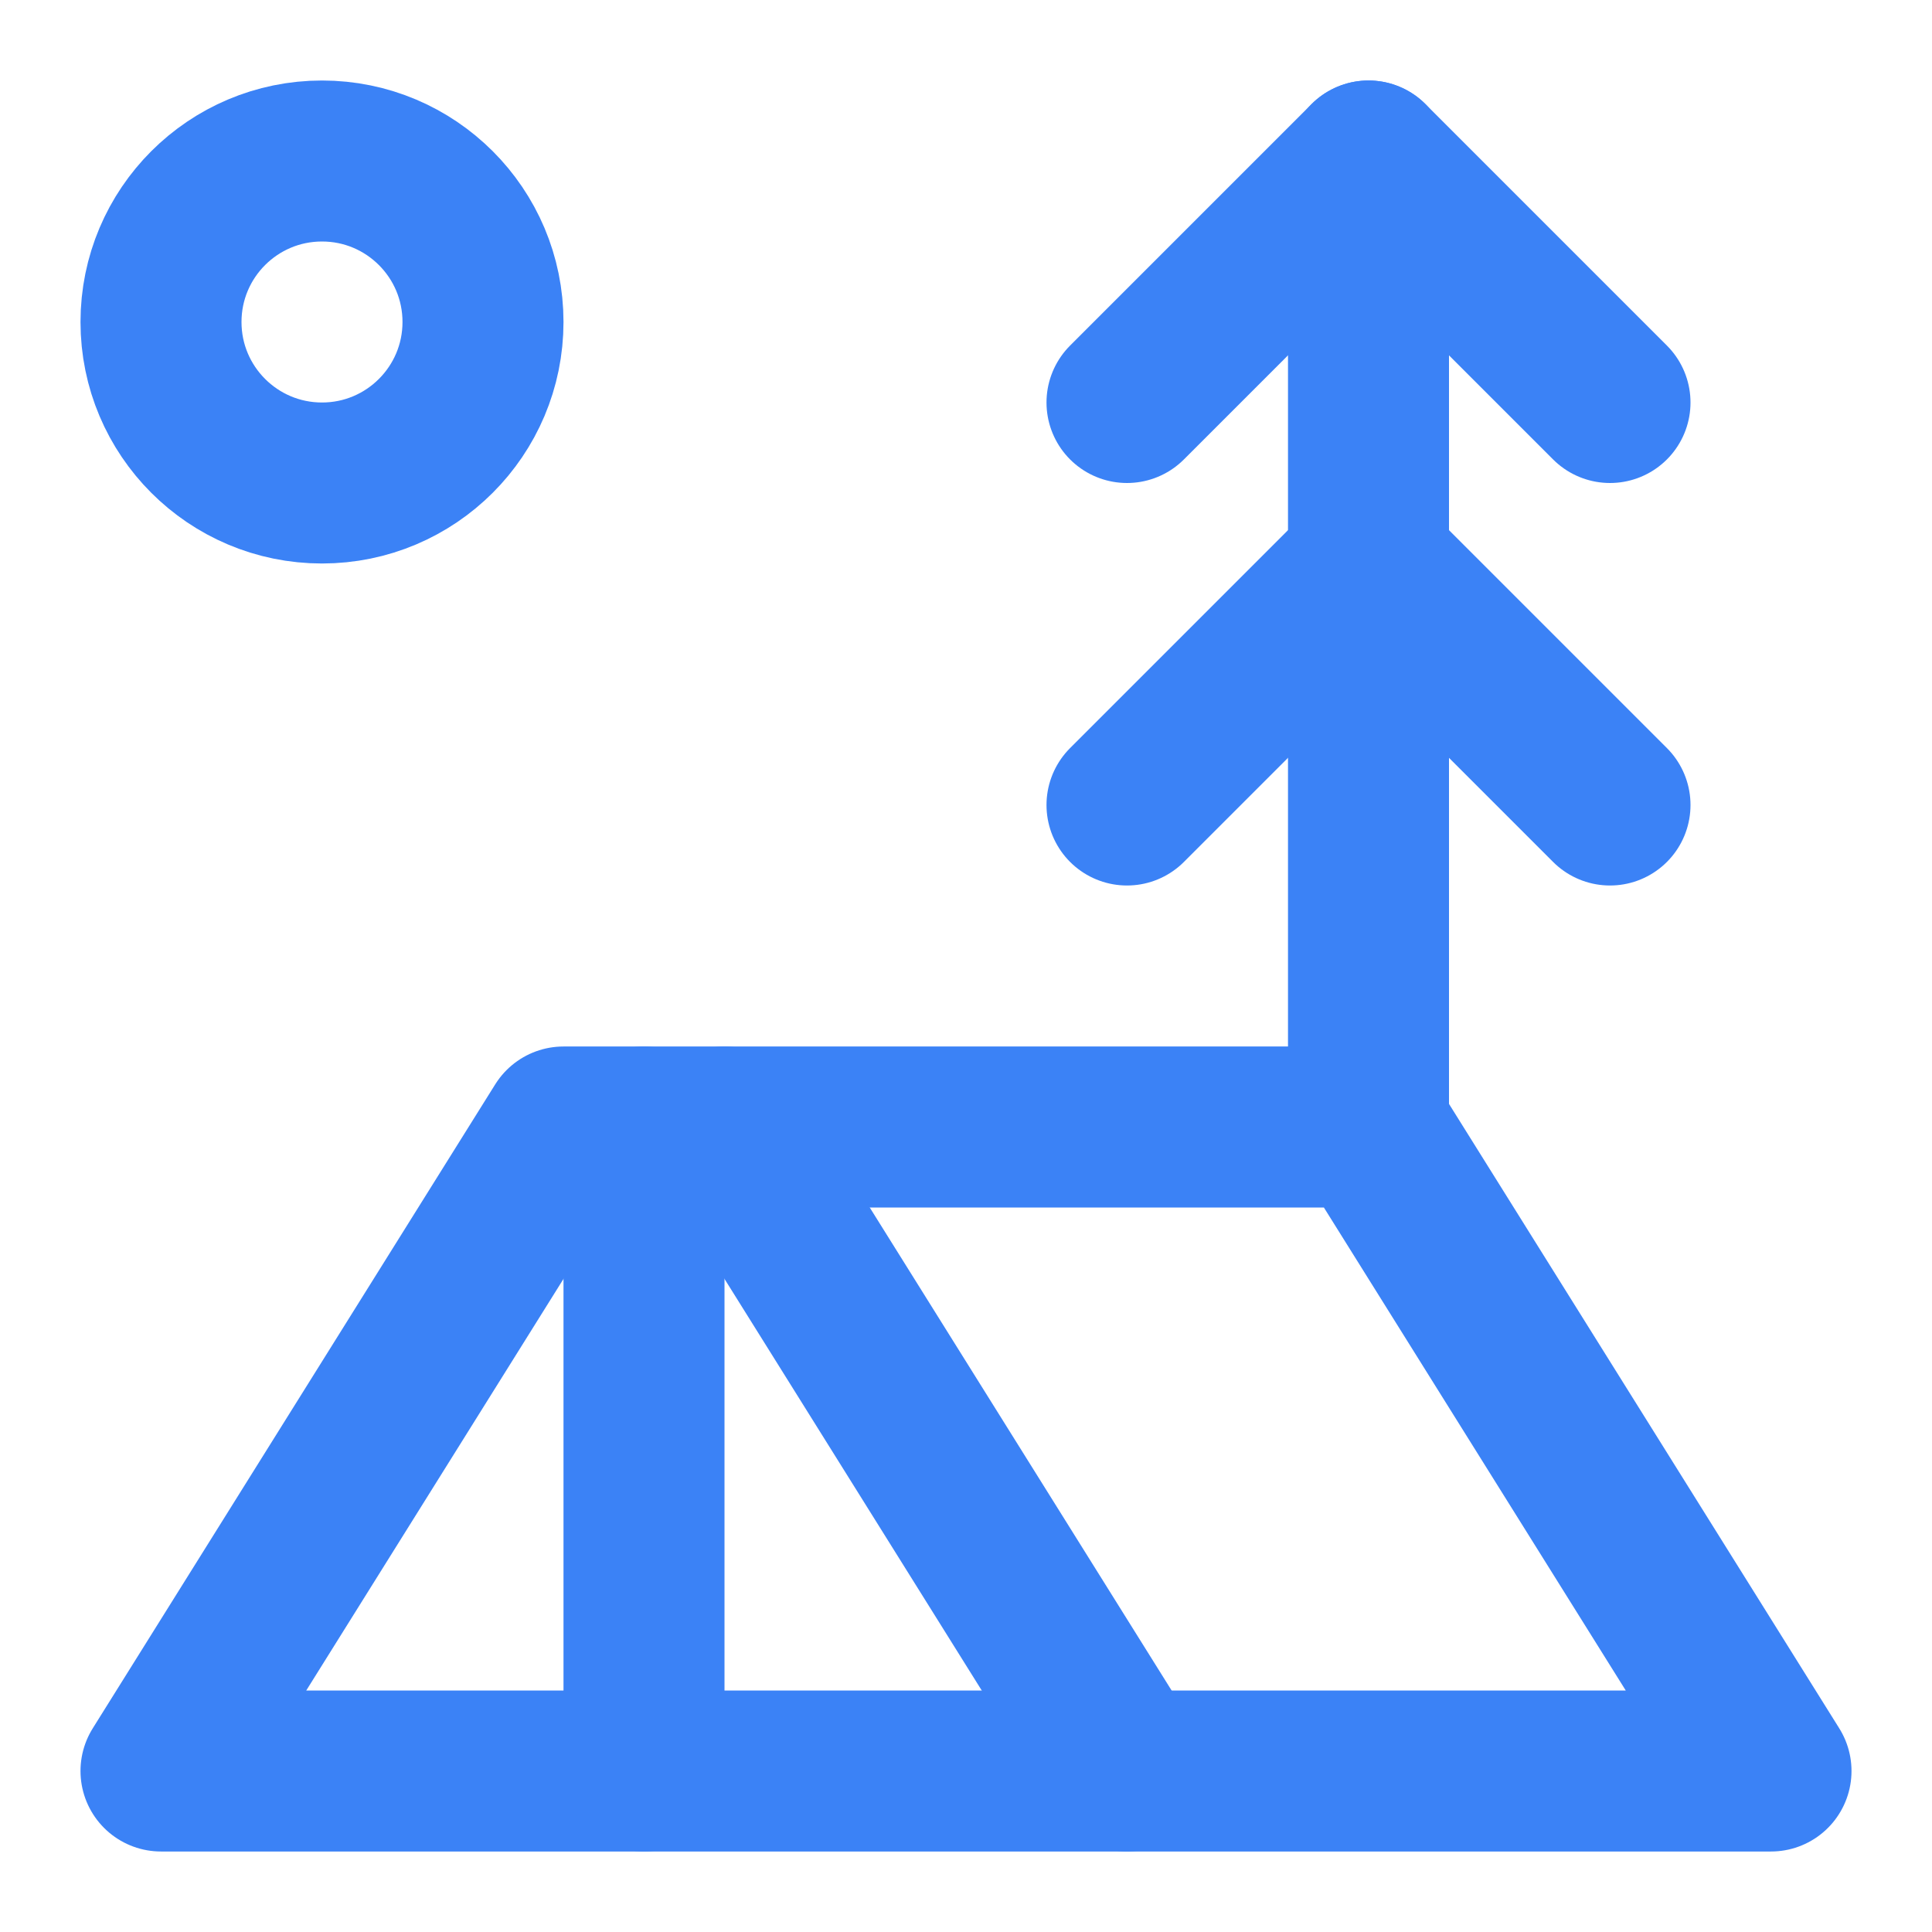
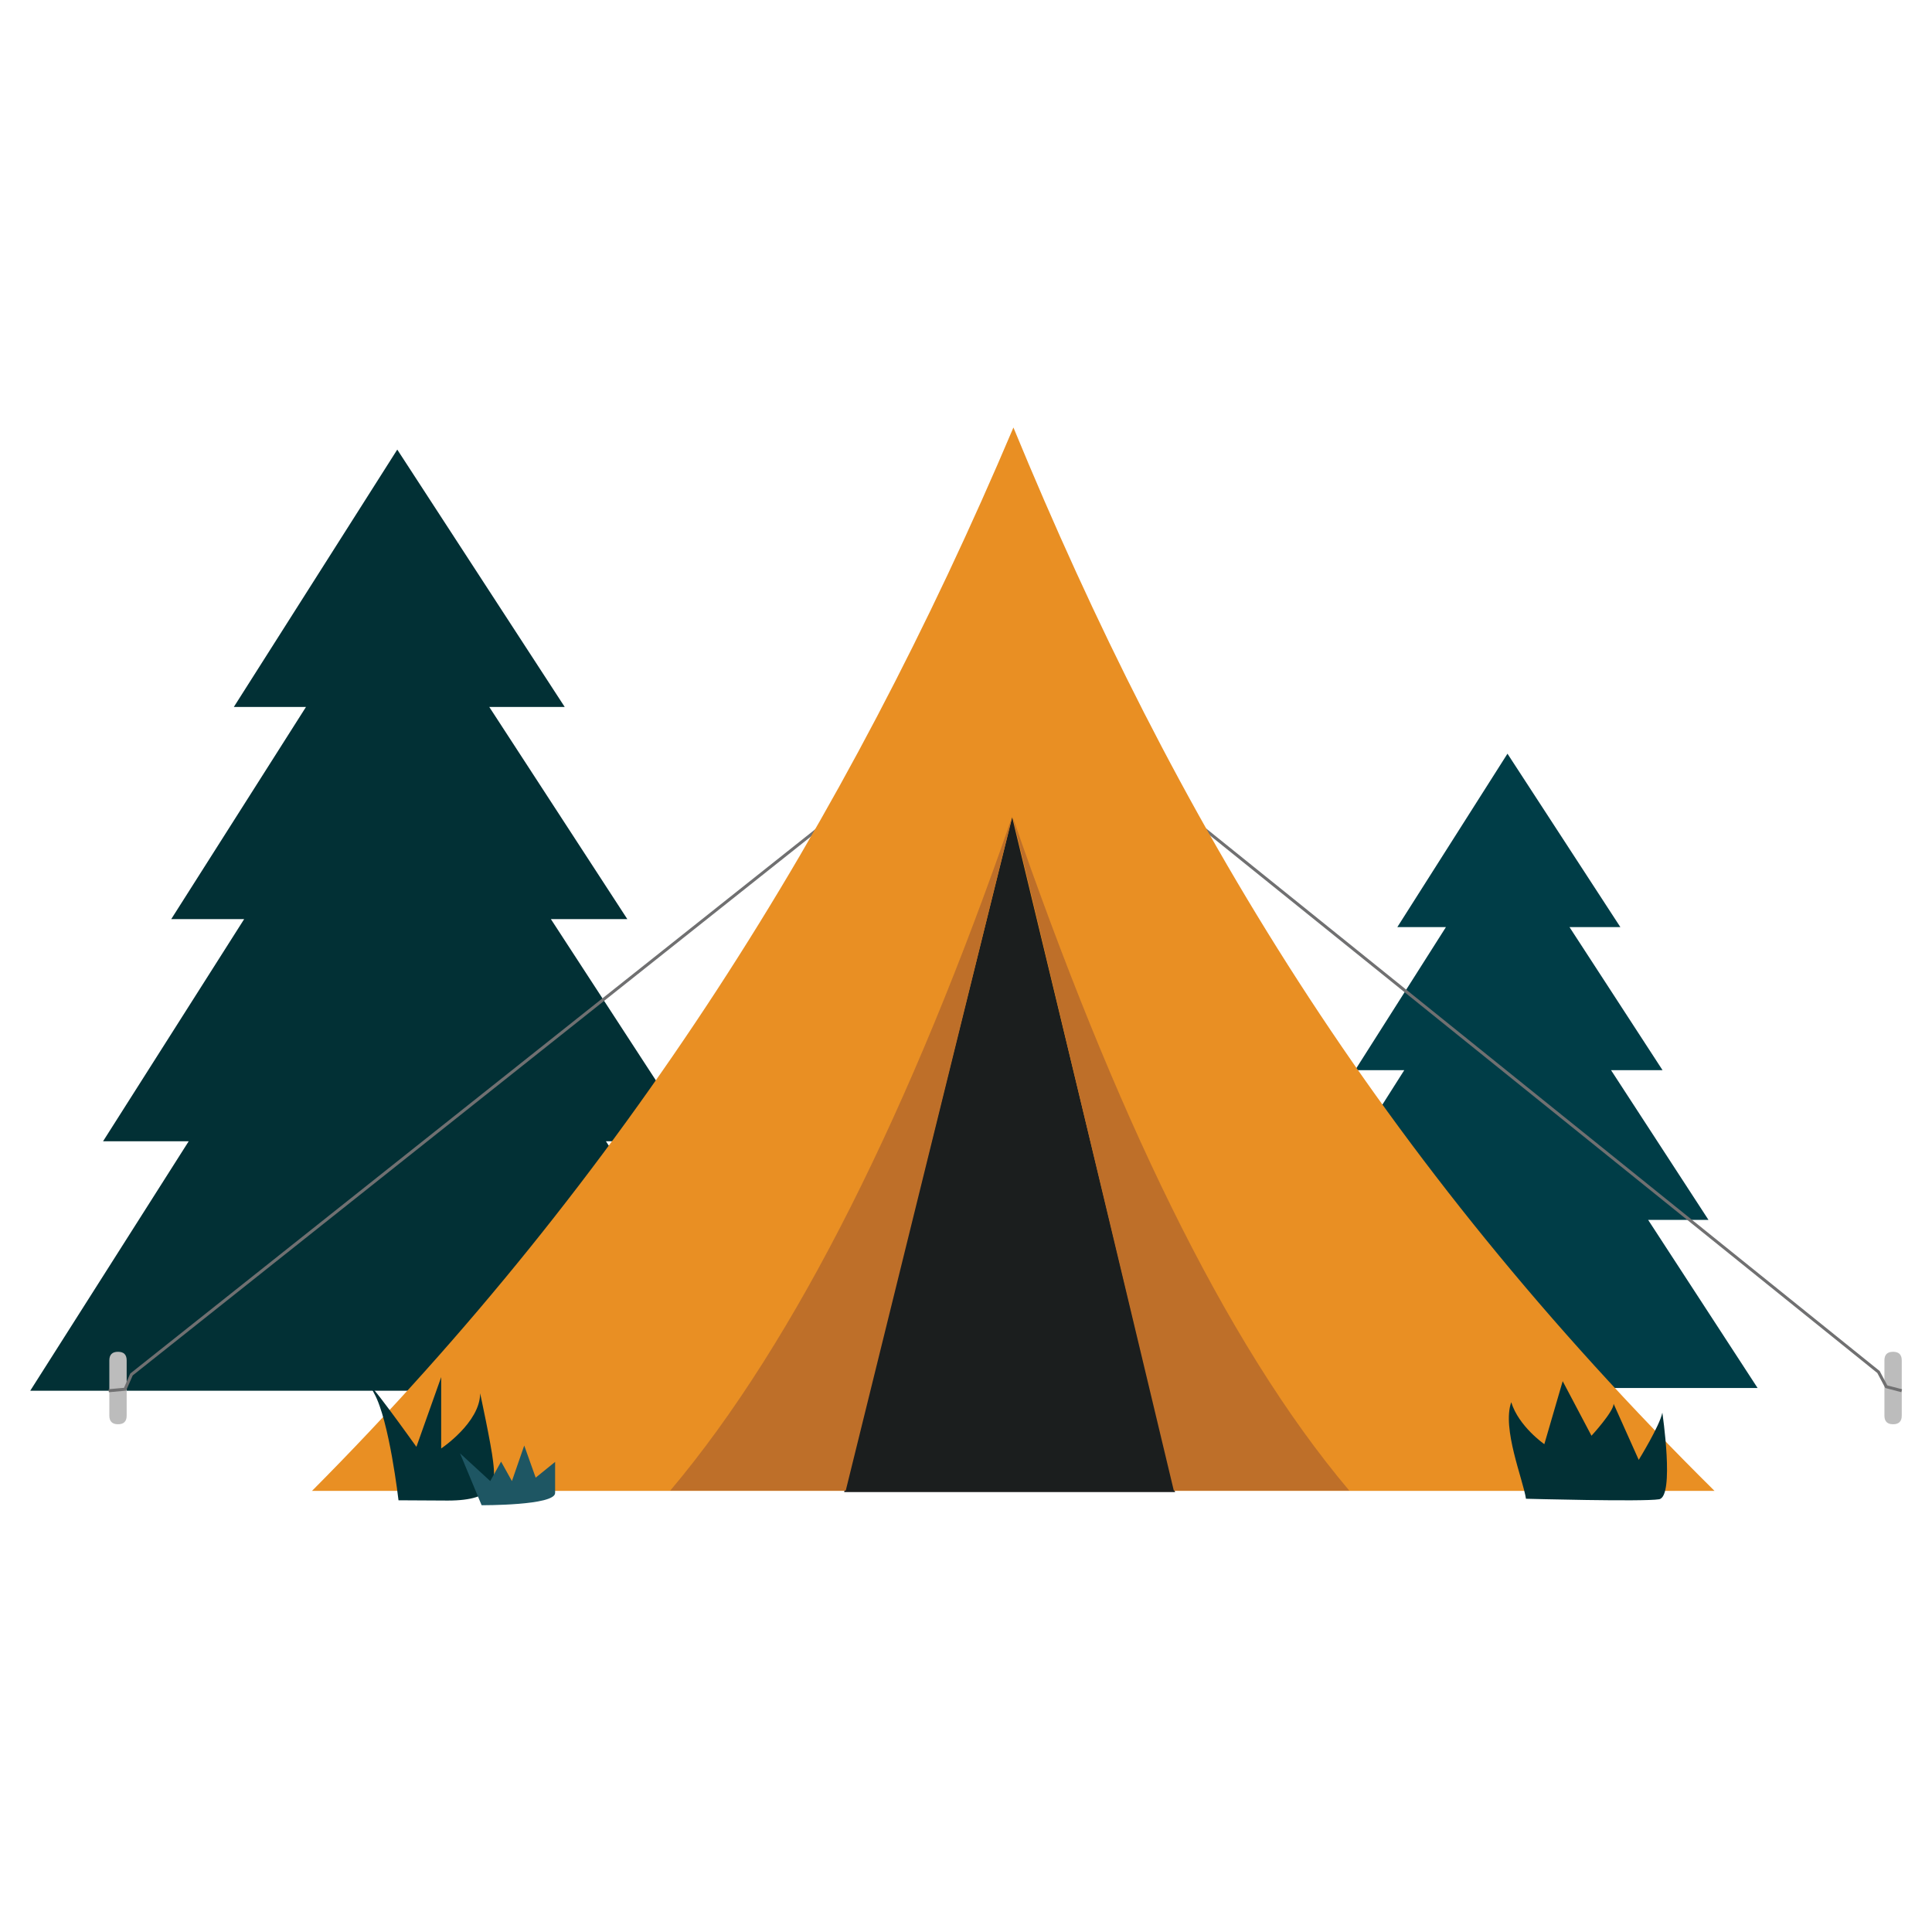
- <svg xmlns="http://www.w3.org/2000/svg" width="24" height="24" viewBox="0 0 24 24" fill="none" stroke="#3b82f6" stroke-width="2" stroke-linecap="round" stroke-linejoin="round" class="lucide lucide-tent-tree h-8 w-8" aria-hidden="true">
-   <circle cx="4" cy="4" r="2" />
-   <path d="m14 5 3-3 3 3" />
-   <path d="m14 10 3-3 3 3" />
-   <path d="M17 14V2" />
-   <path d="M17 14H7l-5 8h20Z" />
-   <path d="M8 14v8" />
-   <path d="m9 14 5 8" />
+ <svg xmlns="http://www.w3.org/2000/svg" viewBox="0 -70 640 640">
+   <style>@media (prefers-color-scheme: dark) { path[fill="#023035"] { fill: #24635f; } path[fill="#003d47"] { fill: #397c72; } path[fill="#1e5663"] { fill: #4d8a79; } }</style>
+   <path fill="#023035" d="M62.51 308.06L34.14 308.06L80.88 234.47L56.72 234.47L101.36 164.19L77.46 164.19L131.6 78.93L187.07 164.19L162.08 164.19L207.81 234.47L182.49 234.47L230.4 308.06L200.72 308.06L254.51 390.69L10.02 390.69L10.02 390.69L62.51 308.06Z" />
+   <path fill="#003d47" d="M452.8 334.11L433.7 334.11L465.18 284.51L448.89 284.51L478.98 237.12L462.88 237.12L499.37 179.67L536.77 237.12L519.92 237.12L550.74 284.51L533.68 284.51L565.96 334.11L545.97 334.11L582.23 389.8L417.43 389.8L417.43 389.8L452.8 334.11Z" />
+   <path fill="#bcbcbc" d="M627.12 377.8C629.02 377.8 629.98 378.75 629.98 380.65C629.98 391.63 629.98 397.72 629.98 398.94C629.98 400.85 629.02 401.8 627.12 401.8C627.11 401.8 627.1 401.8 627.1 401.8C625.19 401.8 624.24 400.85 624.24 398.94C624.24 387.97 624.24 381.87 624.24 380.65C624.24 378.75 625.19 377.8 627.1 377.8C627.11 377.8 627.12 377.8 627.12 377.8Z" />
+   <path fill="#bcbcbc" d="M39.1 377.8C41.01 377.8 41.96 378.75 41.96 380.65C41.96 391.63 41.96 397.72 41.96 398.94C41.96 400.85 41.01 401.8 39.1 401.8C39.09 401.8 39.08 401.8 39.08 401.8C37.18 401.8 36.22 400.85 36.22 398.94C36.22 387.97 36.22 381.87 36.22 380.65C36.22 378.75 37.18 377.8 39.08 377.8C39.1 377.8 39.1 377.8 39.1 377.8Z" />
+   <path fill="none" stroke="#707071" stroke-width="1" d="M349.49 164.77L622.28 384.5L624.86 389.36L629.96 390.69" />
+   <path fill="none" stroke="#707071" stroke-width="1" d="M321.12 164.77L43.55 385.32L41.42 390.2L36.01 390.69" />
+   <path fill="#e98f23" d="M103.36 423.87C149.82 423.87 521.49 423.87 567.95 423.87C456.56 313.64 389.25 201.56 335.71 71.62C280.05 203.03 206.76 319.85 103.36 423.87Z" />
+   <path fill="#1b1e1e" d="M389.25 424.26L335.3 200.75L279.64 424.26L279.64 424.26L389.25 424.26Z" />
+   <path fill="#be6f29" d="M280.16 423.79C313.24 289.81 331.63 215.38 335.3 200.49C302.03 296.73 263.84 374.23 222.02 423.79C229.77 423.79 249.15 423.79 280.16 423.79Z" />
+   <path fill="#be6f29" d="M388.84 423.79C356.83 289.96 339.05 215.62 335.5 200.75C368.79 296.99 405.15 374.23 446.97 423.79C439.22 423.79 419.84 423.79 388.84 423.79Z" />
+   <path fill="#023035" d="M500.62 394.5C503.09 402.53 511.58 408.4 511.58 408.4C511.98 407.01 514.01 400.05 517.66 387.53C523.39 398.38 526.57 404.4 527.2 405.61C527.2 405.61 534.53 397.63 534.53 395.03C534.53 395.03 542.85 413.6 542.85 413.6C542.85 413.6 549.81 402.32 550.67 397.96C550.67 397.96 554.8 425.77 549.6 426.65C544.4 427.53 505.5 426.48 505.5 426.48C504.52 420.08 497.5 403.18 500.62 394.5Z" />
+   <path fill="#023035" d="M132.01 426.99C132.01 426.99 128.96 400.49 123.93 391.55C118.9 382.61 137.94 409.28 137.94 409.28C138.49 407.74 141.23 400.04 146.15 386.18C146.15 400.36 146.15 408.24 146.15 409.82C146.15 409.82 159.05 401.22 159.05 391.55C159.05 391.55 162.75 408.64 163.35 414.18C164.14 420.76 164.51 427.08 148.3 427.08C145.05 427.06 135.27 427.01 132.01 426.99Z" />
+   <path fill="#1e5663" d="M152.39 411.43L162.4 420.63L165.99 414.18L169.58 420.63L173.66 408.85L177.45 419.49L183.89 414.27C183.89 420.44 183.89 423.88 183.89 424.56C183.89 428.77 159.54 428.62 159.54 428.62C158.59 426.33 156.2 420.6 152.39 411.43Z" />
</svg>
